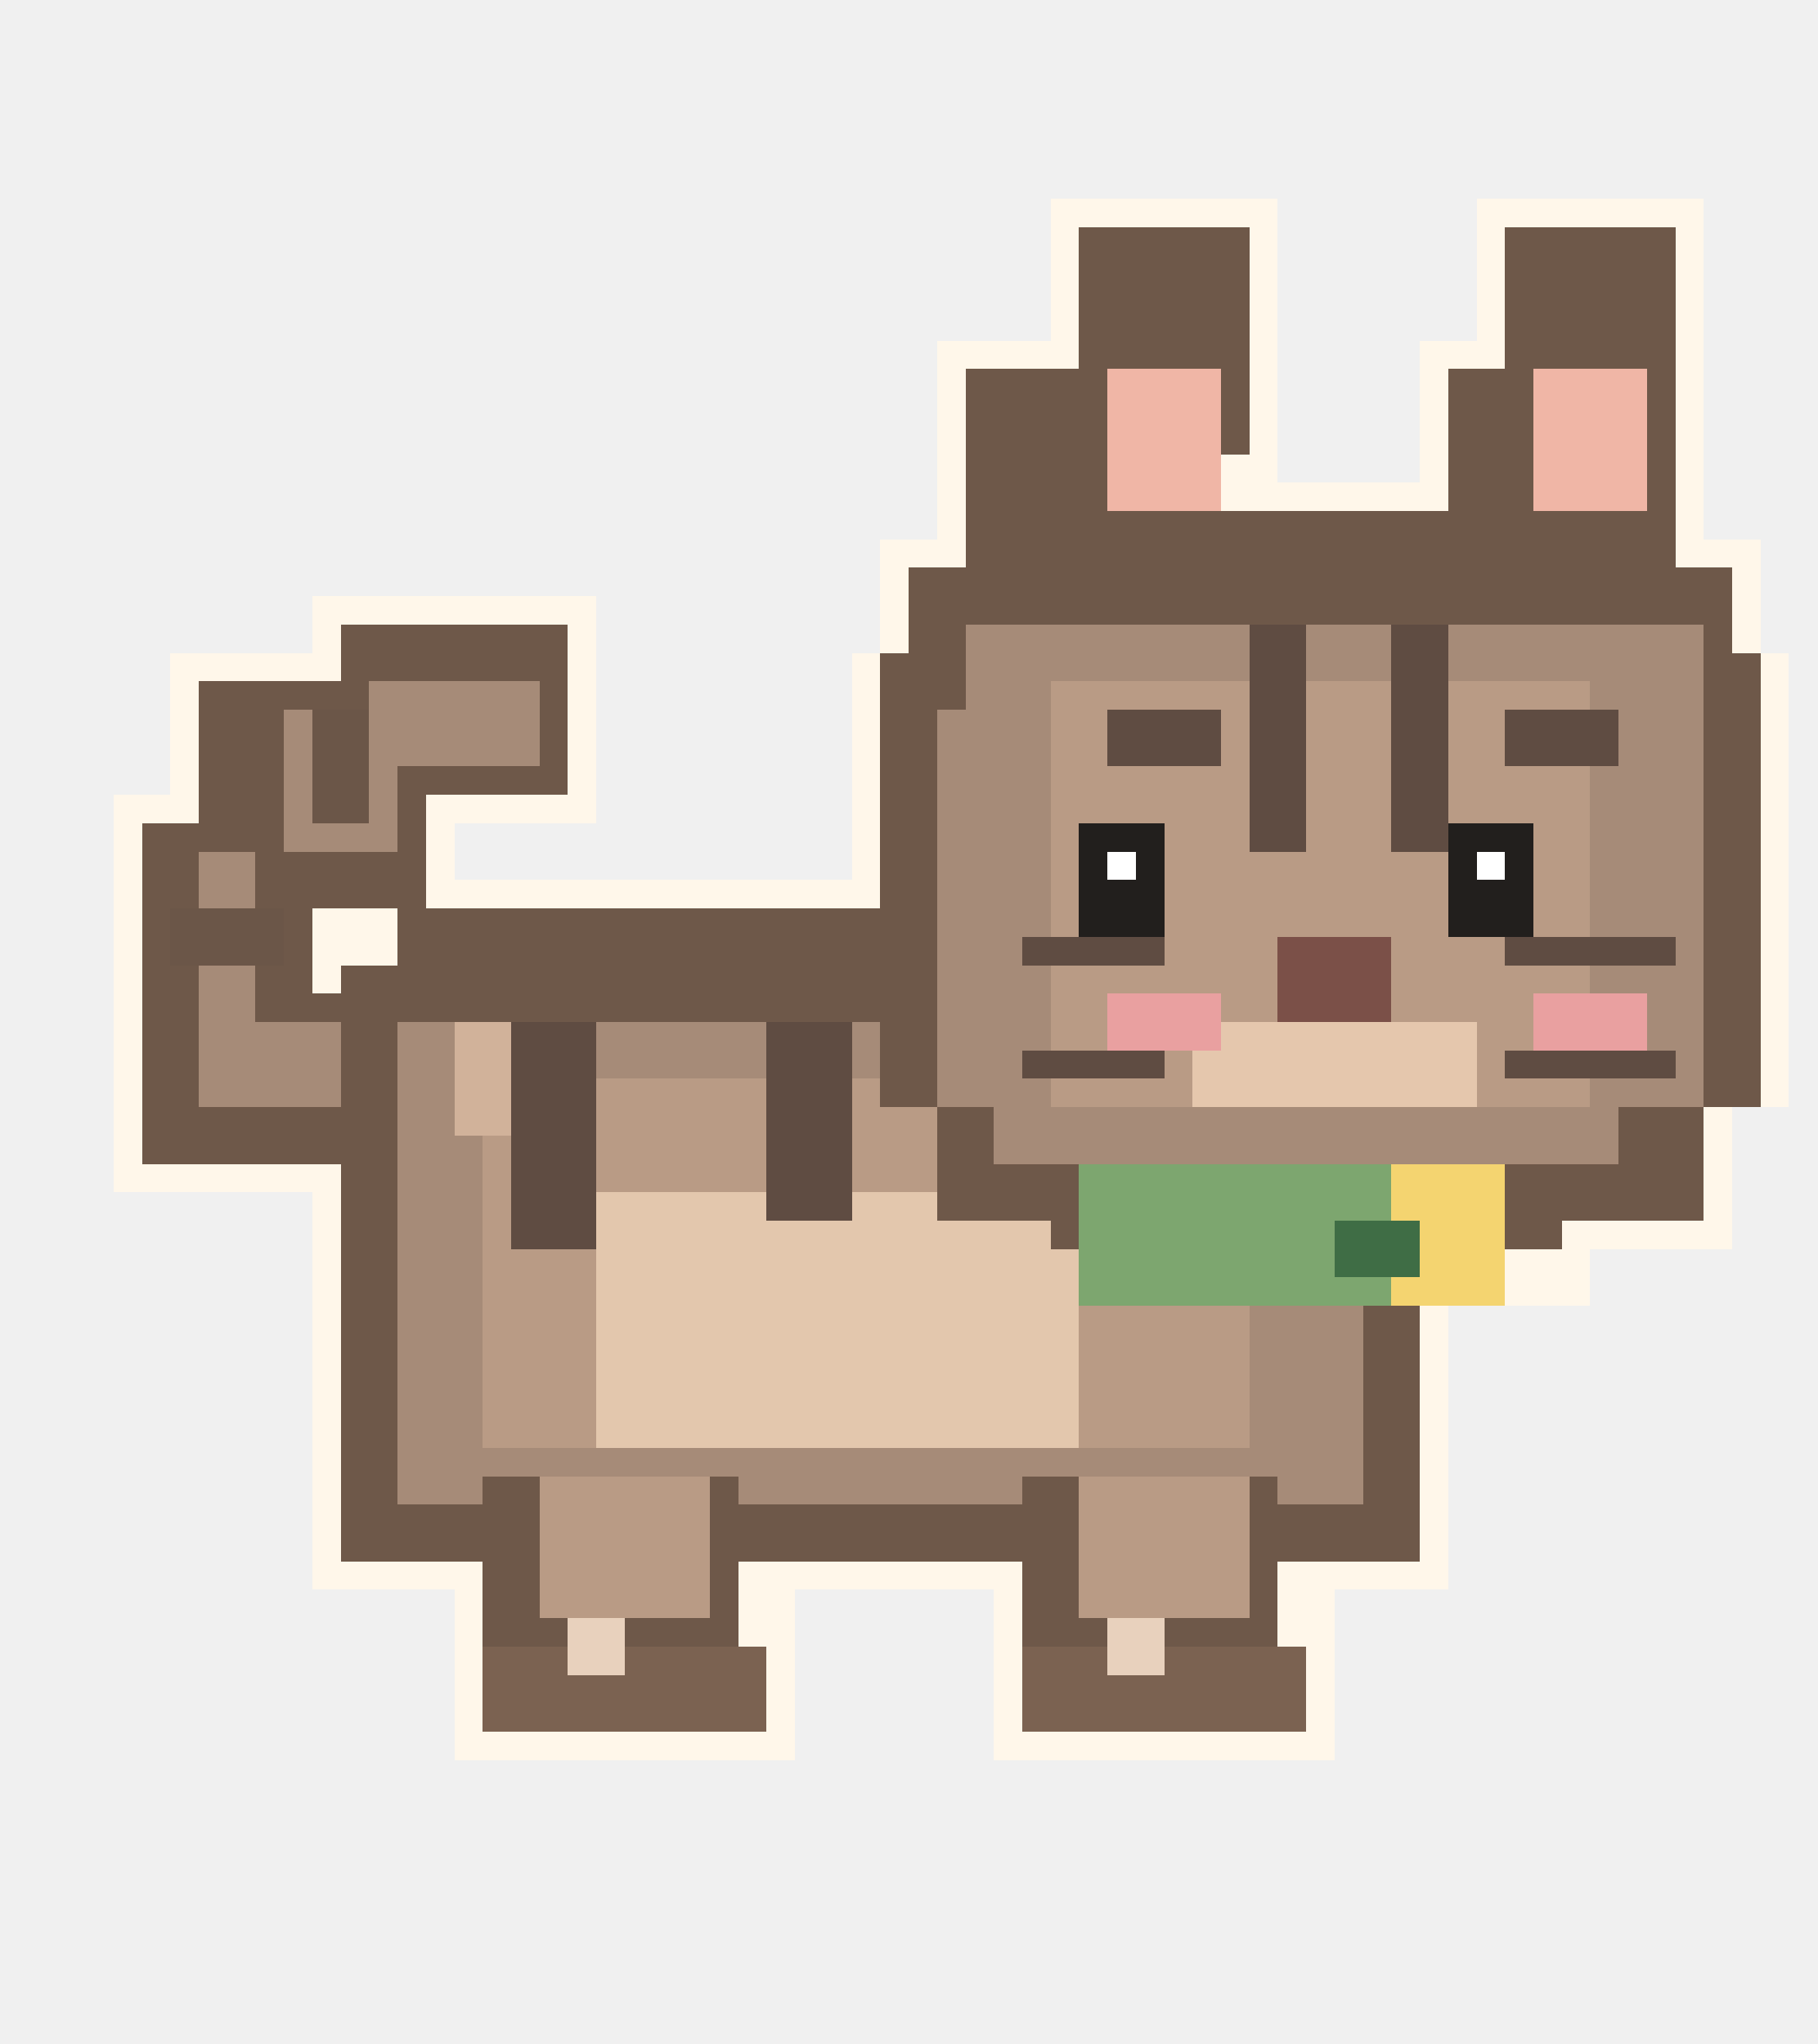
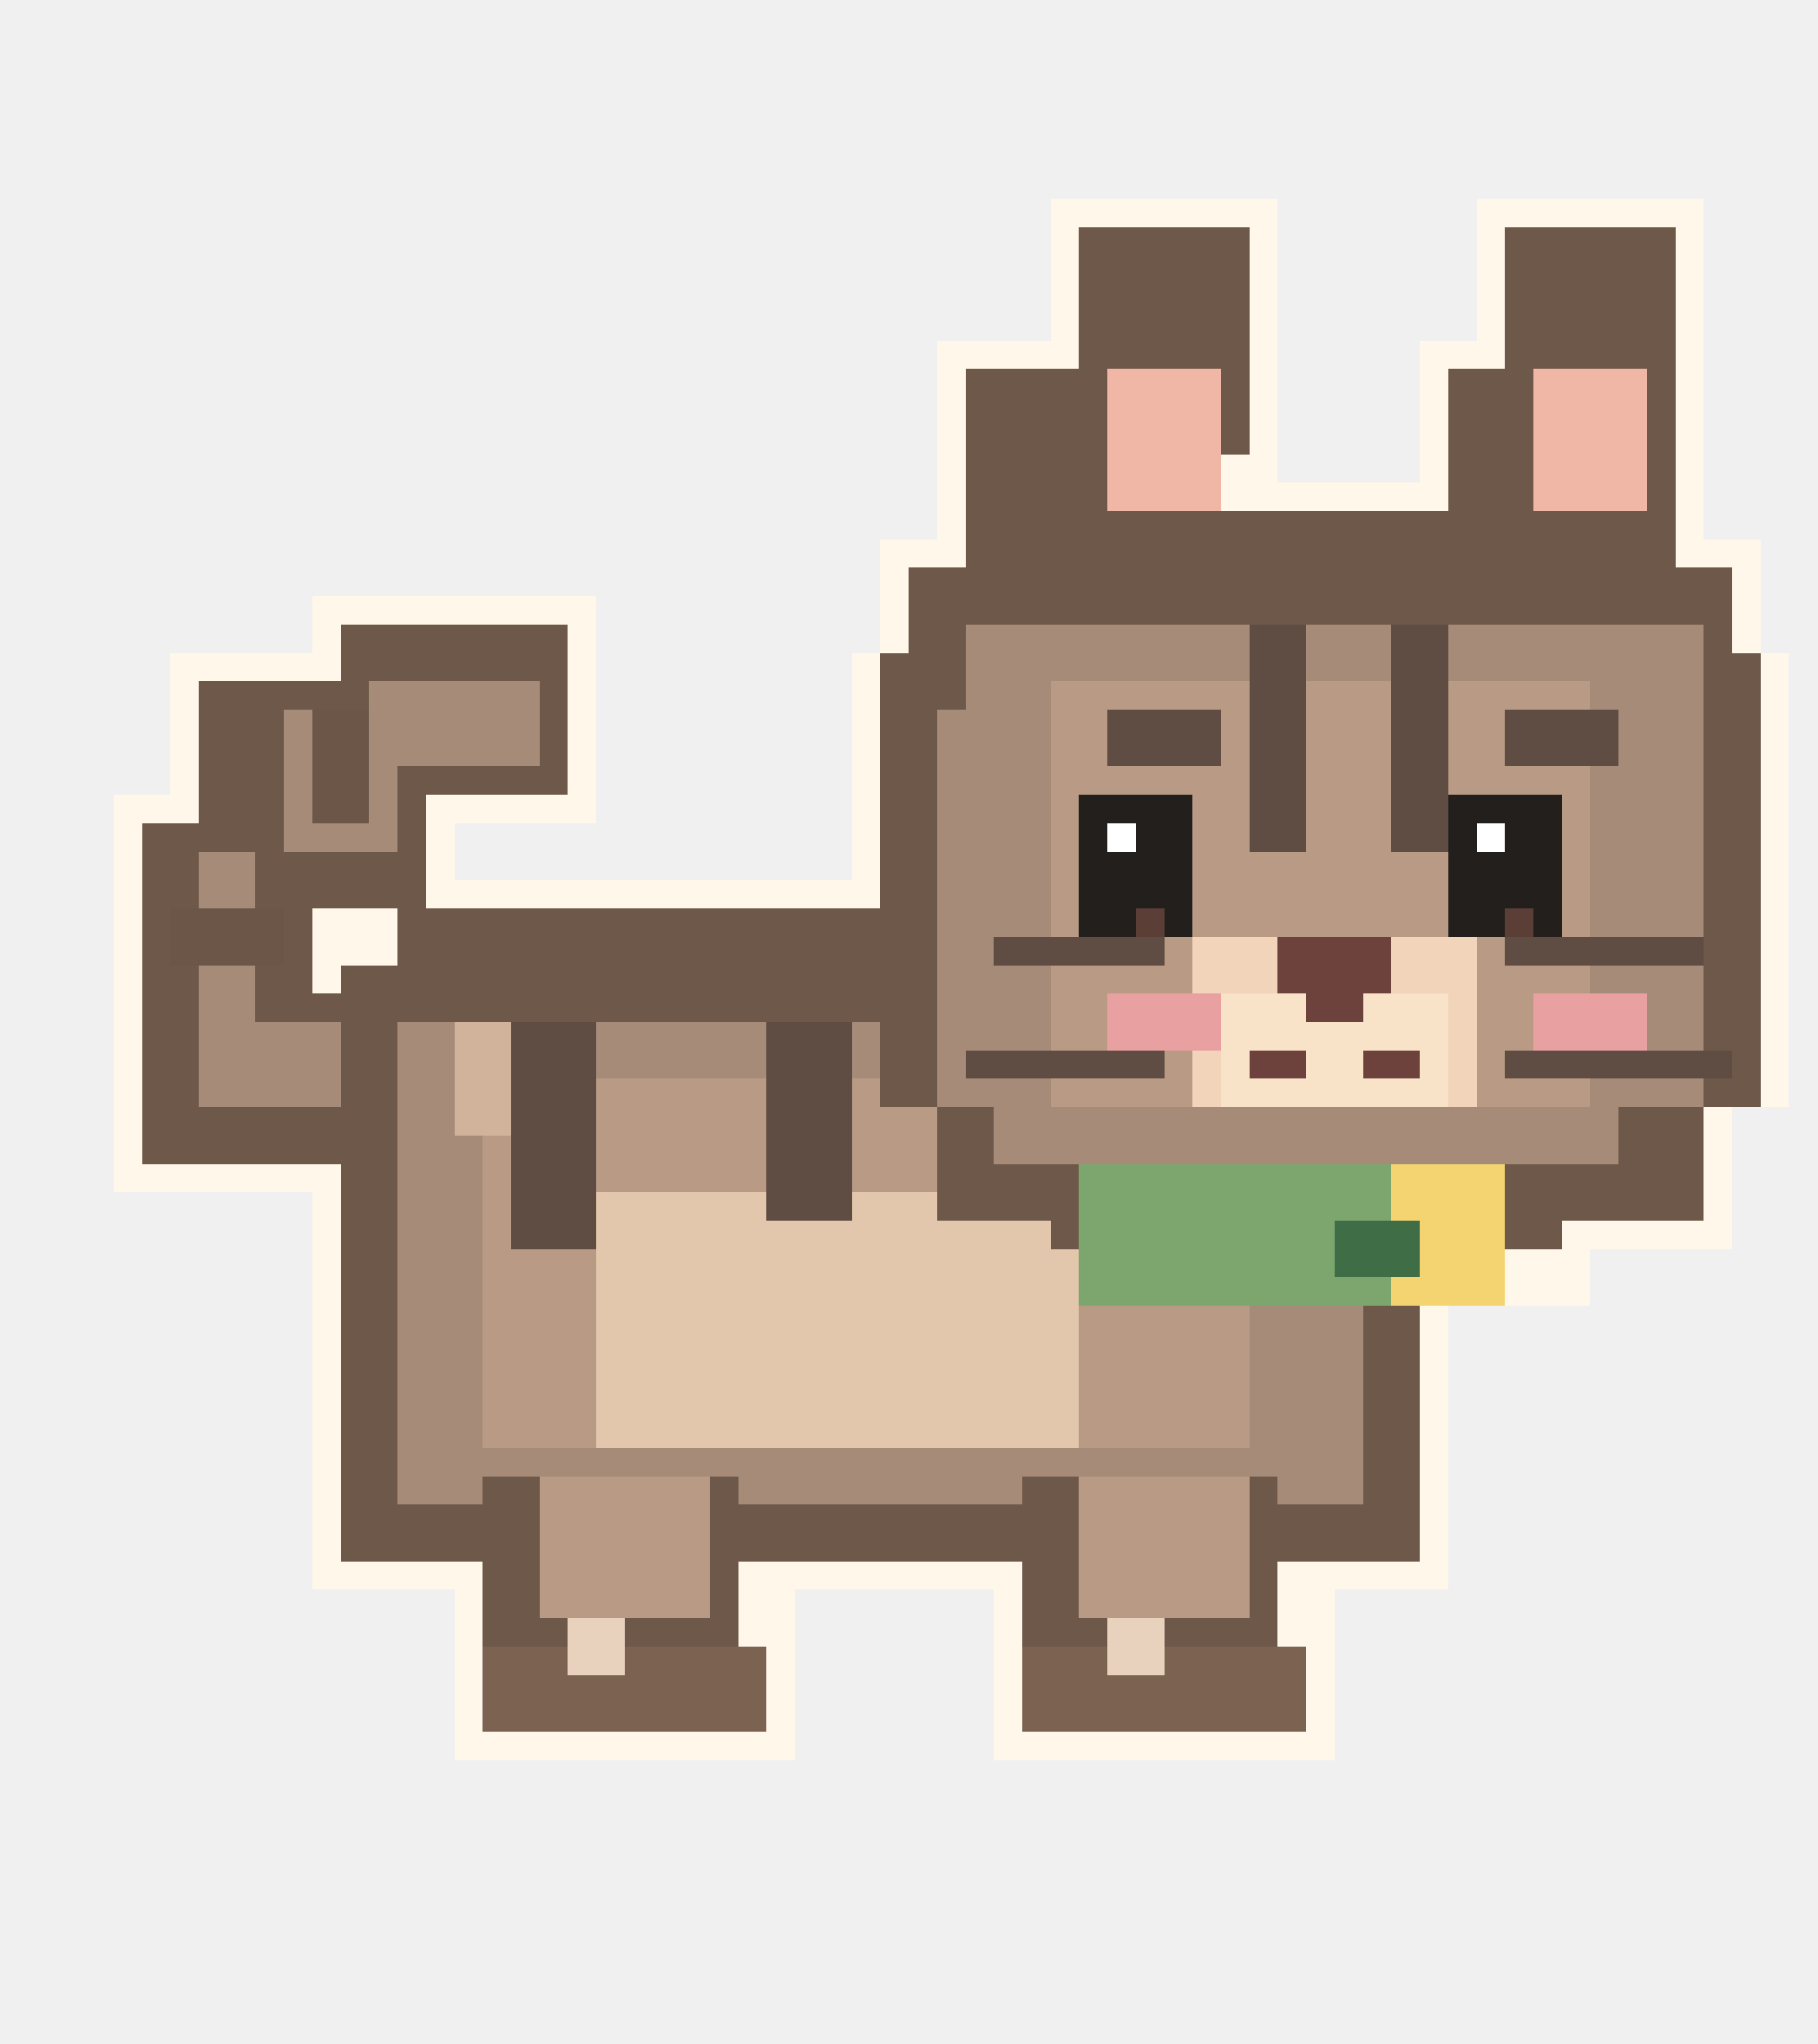
<svg xmlns="http://www.w3.org/2000/svg" width="64" height="72" viewBox="0 0 64 72" fill="none" shape-rendering="crispEdges">
  <rect x="4" y="28" width="10" height="14" fill="#FFF7EA" />
  <rect x="6" y="23" width="10" height="10" fill="#FFF7EA" />
  <rect x="11" y="21" width="10" height="8" fill="#FFF7EA" />
  <rect x="11" y="33" width="40" height="23" fill="#FFF7EA" />
  <rect x="13" y="31" width="34" height="4" fill="#FFF7EA" />
  <rect x="16" y="51" width="12" height="11" fill="#FFF7EA" />
  <rect x="35" y="51" width="12" height="11" fill="#FFF7EA" />
  <rect x="33" y="12" width="9" height="12" fill="#FFF7EA" />
  <rect x="37" y="7" width="8" height="10" fill="#FFF7EA" />
  <rect x="50" y="12" width="10" height="13" fill="#FFF7EA" />
  <rect x="52" y="7" width="8" height="10" fill="#FFF7EA" />
  <rect x="33" y="17" width="27" height="4" fill="#FFF7EA" />
  <rect x="31" y="19" width="31" height="5" fill="#FFF7EA" />
  <rect x="30" y="23" width="33" height="16" fill="#FFF7EA" />
  <rect x="32" y="39" width="29" height="5" fill="#FFF7EA" />
  <rect x="36" y="43" width="20" height="3" fill="#FFF7EA" />
  <rect x="7" y="35" width="8" height="6" fill="#6E5849" />
  <rect x="5" y="29" width="6" height="12" fill="#6E5849" />
  <rect x="7" y="24" width="8" height="8" fill="#6E5849" />
  <rect x="12" y="22" width="8" height="6" fill="#6E5849" />
  <rect x="9" y="36" width="5" height="3" fill="#A68B78" />
  <rect x="7" y="30" width="2" height="9" fill="#A68B78" />
  <rect x="10" y="25" width="4" height="5" fill="#A68B78" />
  <rect x="13" y="24" width="6" height="3" fill="#A68B78" />
  <rect x="6" y="32" width="4" height="2" fill="#6B5648" />
  <rect x="11" y="25" width="2" height="4" fill="#6B5648" />
  <rect x="12" y="34" width="38" height="21" fill="#6E5849" />
  <rect x="14" y="32" width="32" height="2" fill="#6E5849" />
  <rect x="14" y="36" width="34" height="17" fill="#A68B78" />
  <rect x="17" y="38" width="27" height="13" fill="#B99B85" />
  <rect x="21" y="42" width="17" height="9" fill="#E3C7AD" />
  <rect x="16" y="36" width="5" height="4" fill="#D1B29A" />
  <rect x="41" y="38" width="5" height="5" fill="#8F7463" />
  <rect x="18" y="36" width="3" height="8" fill="#5F4C42" />
  <rect x="27" y="36" width="3" height="7" fill="#5F4C42" />
  <rect x="37" y="36" width="3" height="8" fill="#5F4C42" />
  <rect x="17" y="52" width="9" height="8" fill="#6E5849" />
  <rect x="36" y="52" width="9" height="8" fill="#6E5849" />
  <rect x="19" y="52" width="6" height="5" fill="#B99B85" />
  <rect x="38" y="52" width="6" height="5" fill="#B99B85" />
  <rect x="17" y="58" width="10" height="3" fill="#7B6251" />
  <rect x="36" y="58" width="10" height="3" fill="#7B6251" />
  <rect x="20" y="57" width="2" height="2" fill="#E8D1BD" />
  <rect x="39" y="57" width="2" height="2" fill="#E8D1BD" />
  <rect x="34" y="13" width="7" height="10" fill="#6E5849" />
  <rect x="38" y="8" width="6" height="8" fill="#6E5849" />
  <rect x="51" y="13" width="8" height="11" fill="#6E5849" />
  <rect x="53" y="8" width="6" height="8" fill="#6E5849" />
  <rect x="39" y="13" width="4" height="7" fill="#F0B6A6" />
  <rect x="54" y="13" width="4" height="7" fill="#F0B6A6" />
  <rect x="34" y="18" width="24" height="2" fill="#6E5849" />
  <rect x="32" y="20" width="29" height="3" fill="#6E5849" />
  <rect x="31" y="23" width="31" height="16" fill="#6E5849" />
  <rect x="33" y="39" width="27" height="4" fill="#6E5849" />
  <rect x="37" y="43" width="18" height="1" fill="#6E5849" />
  <rect x="34" y="22" width="26" height="3" fill="#A68B78" />
  <rect x="33" y="25" width="27" height="14" fill="#A68B78" />
  <rect x="35" y="39" width="22" height="2" fill="#A68B78" />
  <rect x="37" y="24" width="19" height="15" fill="#B99B85" />
  <rect x="44" y="22" width="2" height="8" fill="#5F4C42" />
  <rect x="49" y="22" width="2" height="8" fill="#5F4C42" />
  <rect x="39" y="25" width="4" height="2" fill="#5F4C42" />
  <rect x="53" y="25" width="4" height="2" fill="#5F4C42" />
-   <rect x="38" y="29" width="3" height="4" fill="#221F1D" />
-   <rect x="51" y="29" width="3" height="4" fill="#221F1D" />
-   <rect x="39" y="30" width="1" height="1" fill="#FFFFFF" />
-   <rect x="52" y="30" width="1" height="1" fill="#FFFFFF" />
-   <rect x="45" y="33" width="4" height="3" fill="#7B5048" />
-   <rect x="42" y="36" width="10" height="3" fill="#E5C7AD" />
+   <rect x="38" y="28" width="4" height="5" fill="#221F1D" />
+   <rect x="51" y="28" width="4" height="5" fill="#221F1D" />
+   <rect x="39" y="29" width="1" height="1" fill="#FFFFFF" />
+   <rect x="52" y="29" width="1" height="1" fill="#FFFFFF" />
+   <rect x="40" y="32" width="1" height="1" fill="#5B3F37" />
+   <rect x="53" y="32" width="1" height="1" fill="#5B3F37" />
+   <rect x="42" y="33" width="10" height="6" fill="#F1D4BA" />
+   <rect x="43" y="35" width="8" height="4" fill="#F8E2C8" />
+   <rect x="45" y="33" width="4" height="2" fill="#6E423C" />
+   <rect x="46" y="35" width="2" height="1" fill="#6E423C" />
+   <rect x="44" y="37" width="2" height="1" fill="#6E423C" />
+   <rect x="48" y="37" width="2" height="1" fill="#6E423C" />
  <rect x="39" y="35" width="4" height="2" fill="#E9A0A0" />
  <rect x="54" y="35" width="4" height="2" fill="#E9A0A0" />
-   <rect x="36" y="33" width="5" height="1" fill="#5F4C42" />
-   <rect x="53" y="33" width="6" height="1" fill="#5F4C42" />
-   <rect x="36" y="37" width="5" height="1" fill="#5F4C42" />
-   <rect x="53" y="37" width="6" height="1" fill="#5F4C42" />
+   <rect x="35" y="33" width="6" height="1" fill="#5F4C42" />
+   <rect x="53" y="33" width="7" height="1" fill="#5F4C42" />
+   <rect x="34" y="37" width="7" height="1" fill="#5F4C42" />
+   <rect x="53" y="37" width="8" height="1" fill="#5F4C42" />
  <rect x="38" y="41" width="12" height="5" fill="#7DA66F" />
  <rect x="49" y="41" width="4" height="5" fill="#F4D470" />
  <rect x="47" y="43" width="3" height="2" fill="#3F6D45" />
</svg>
